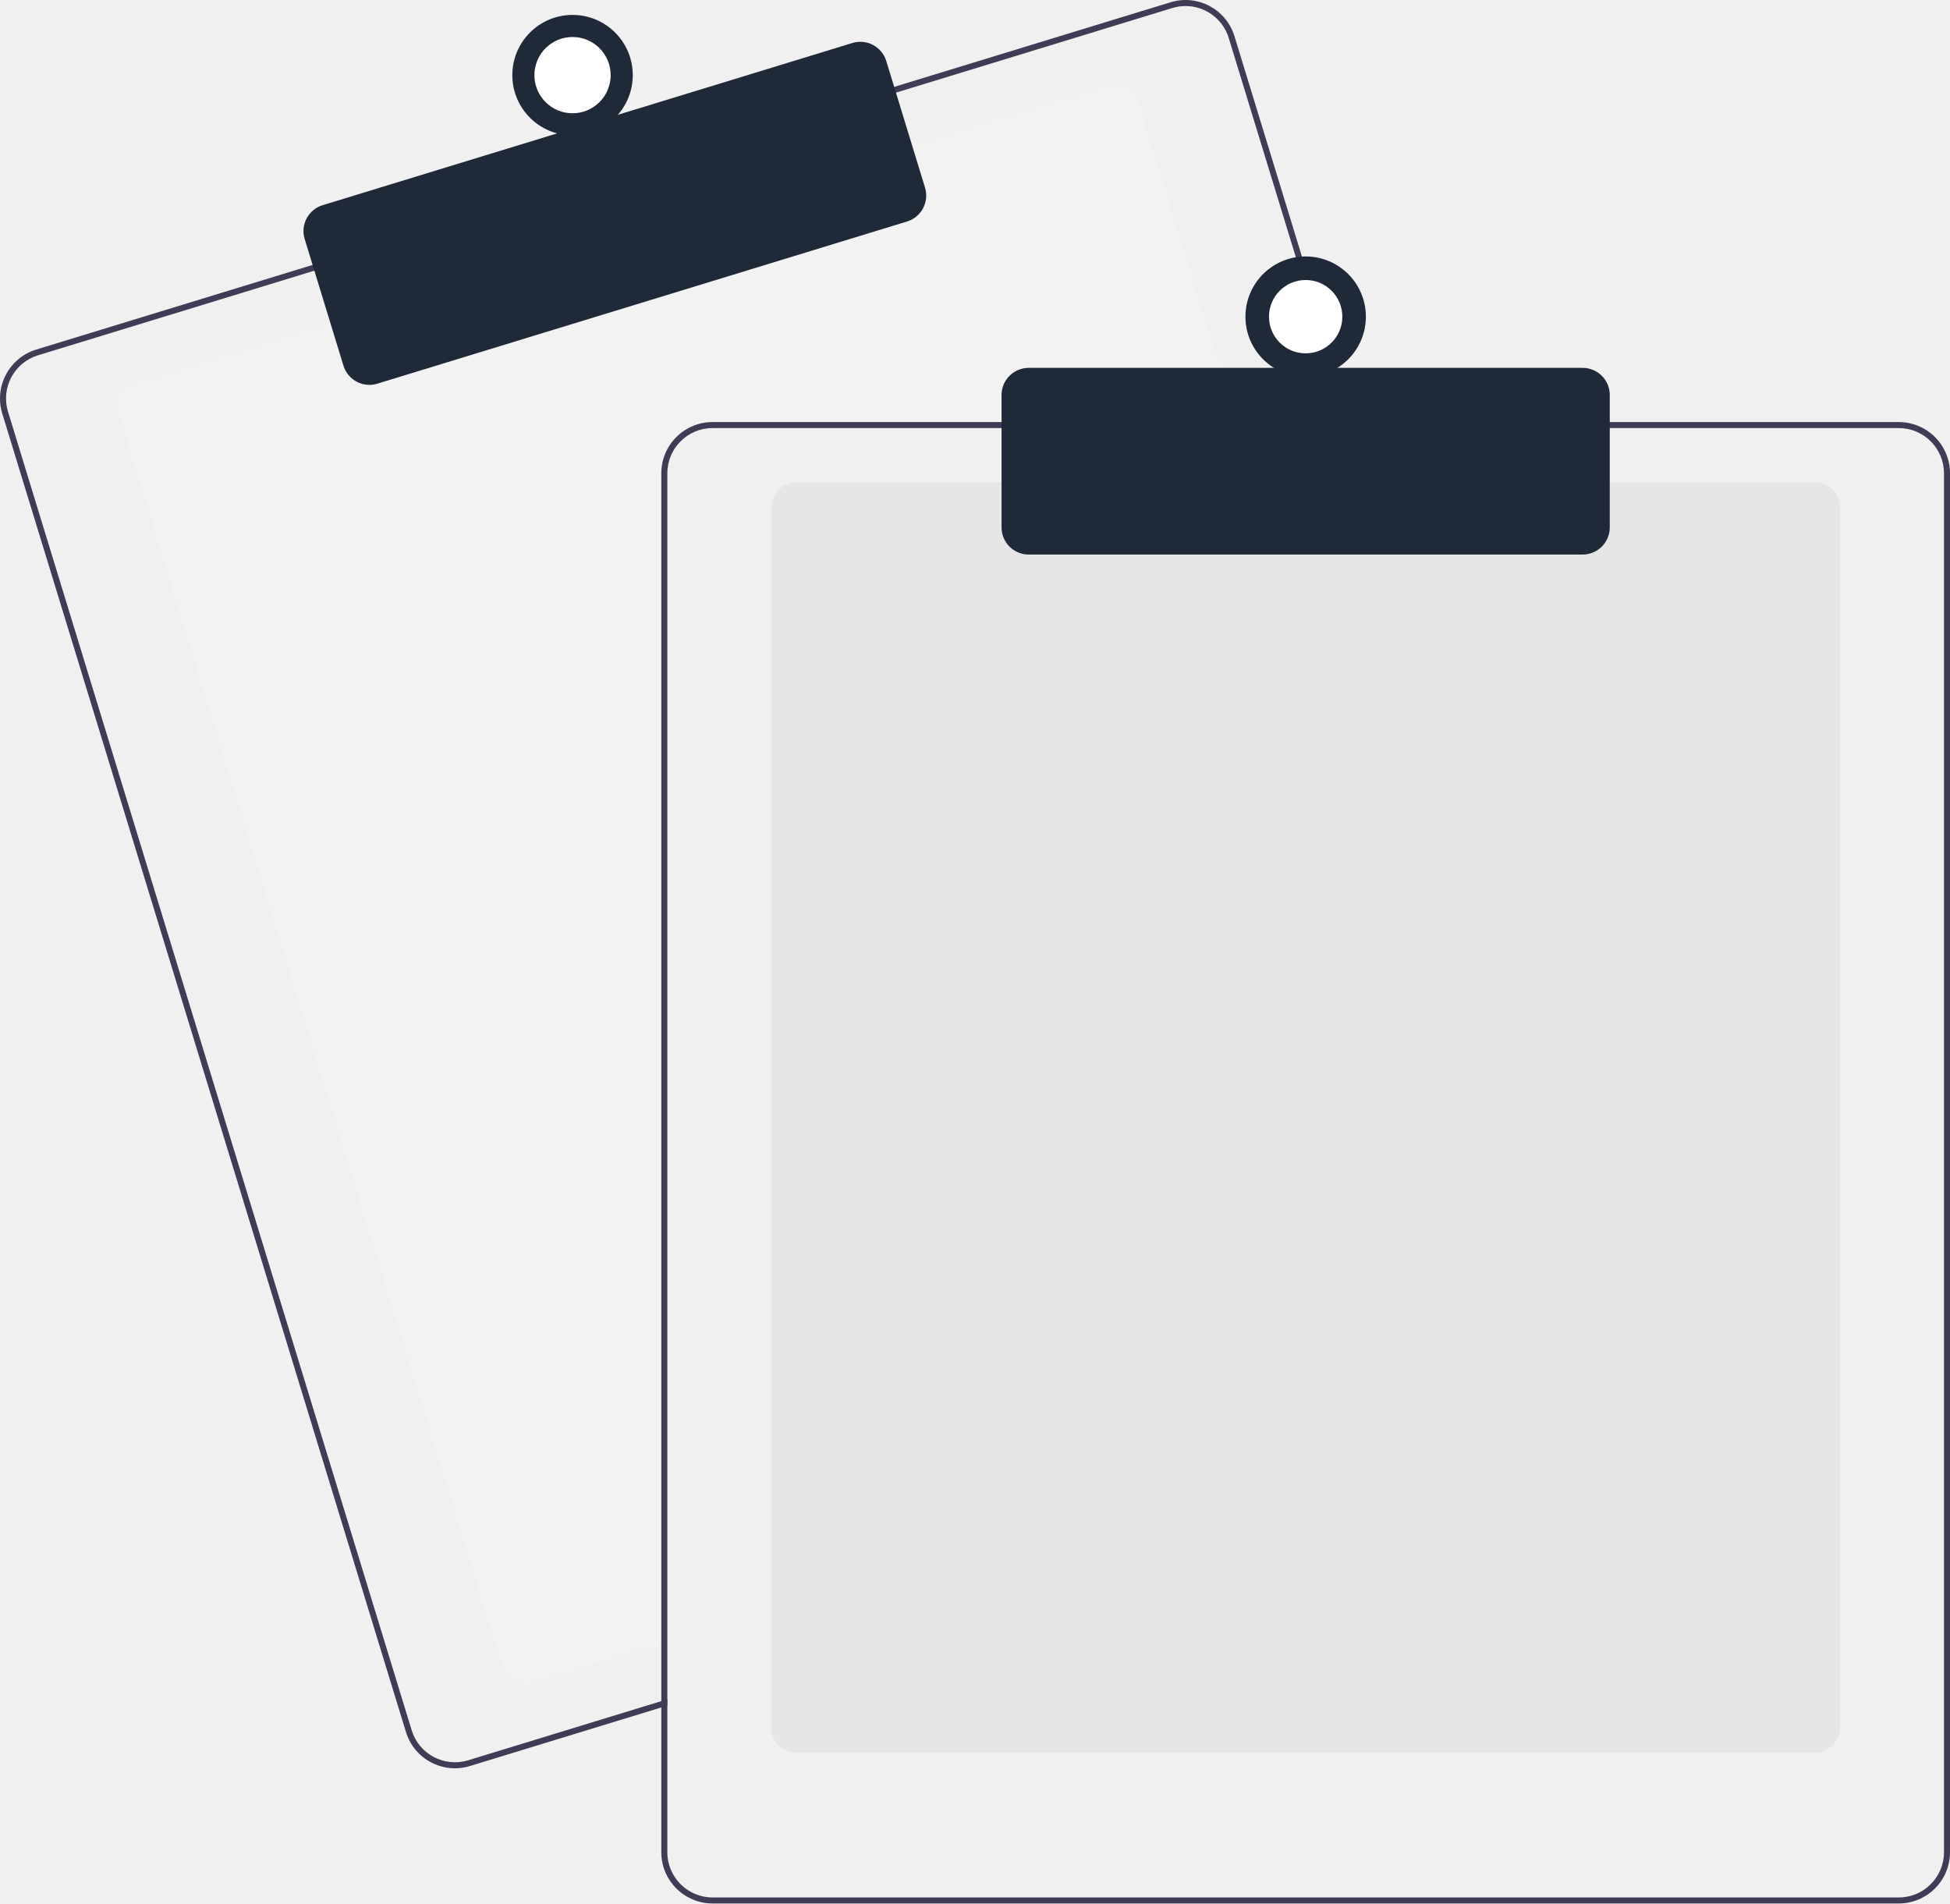
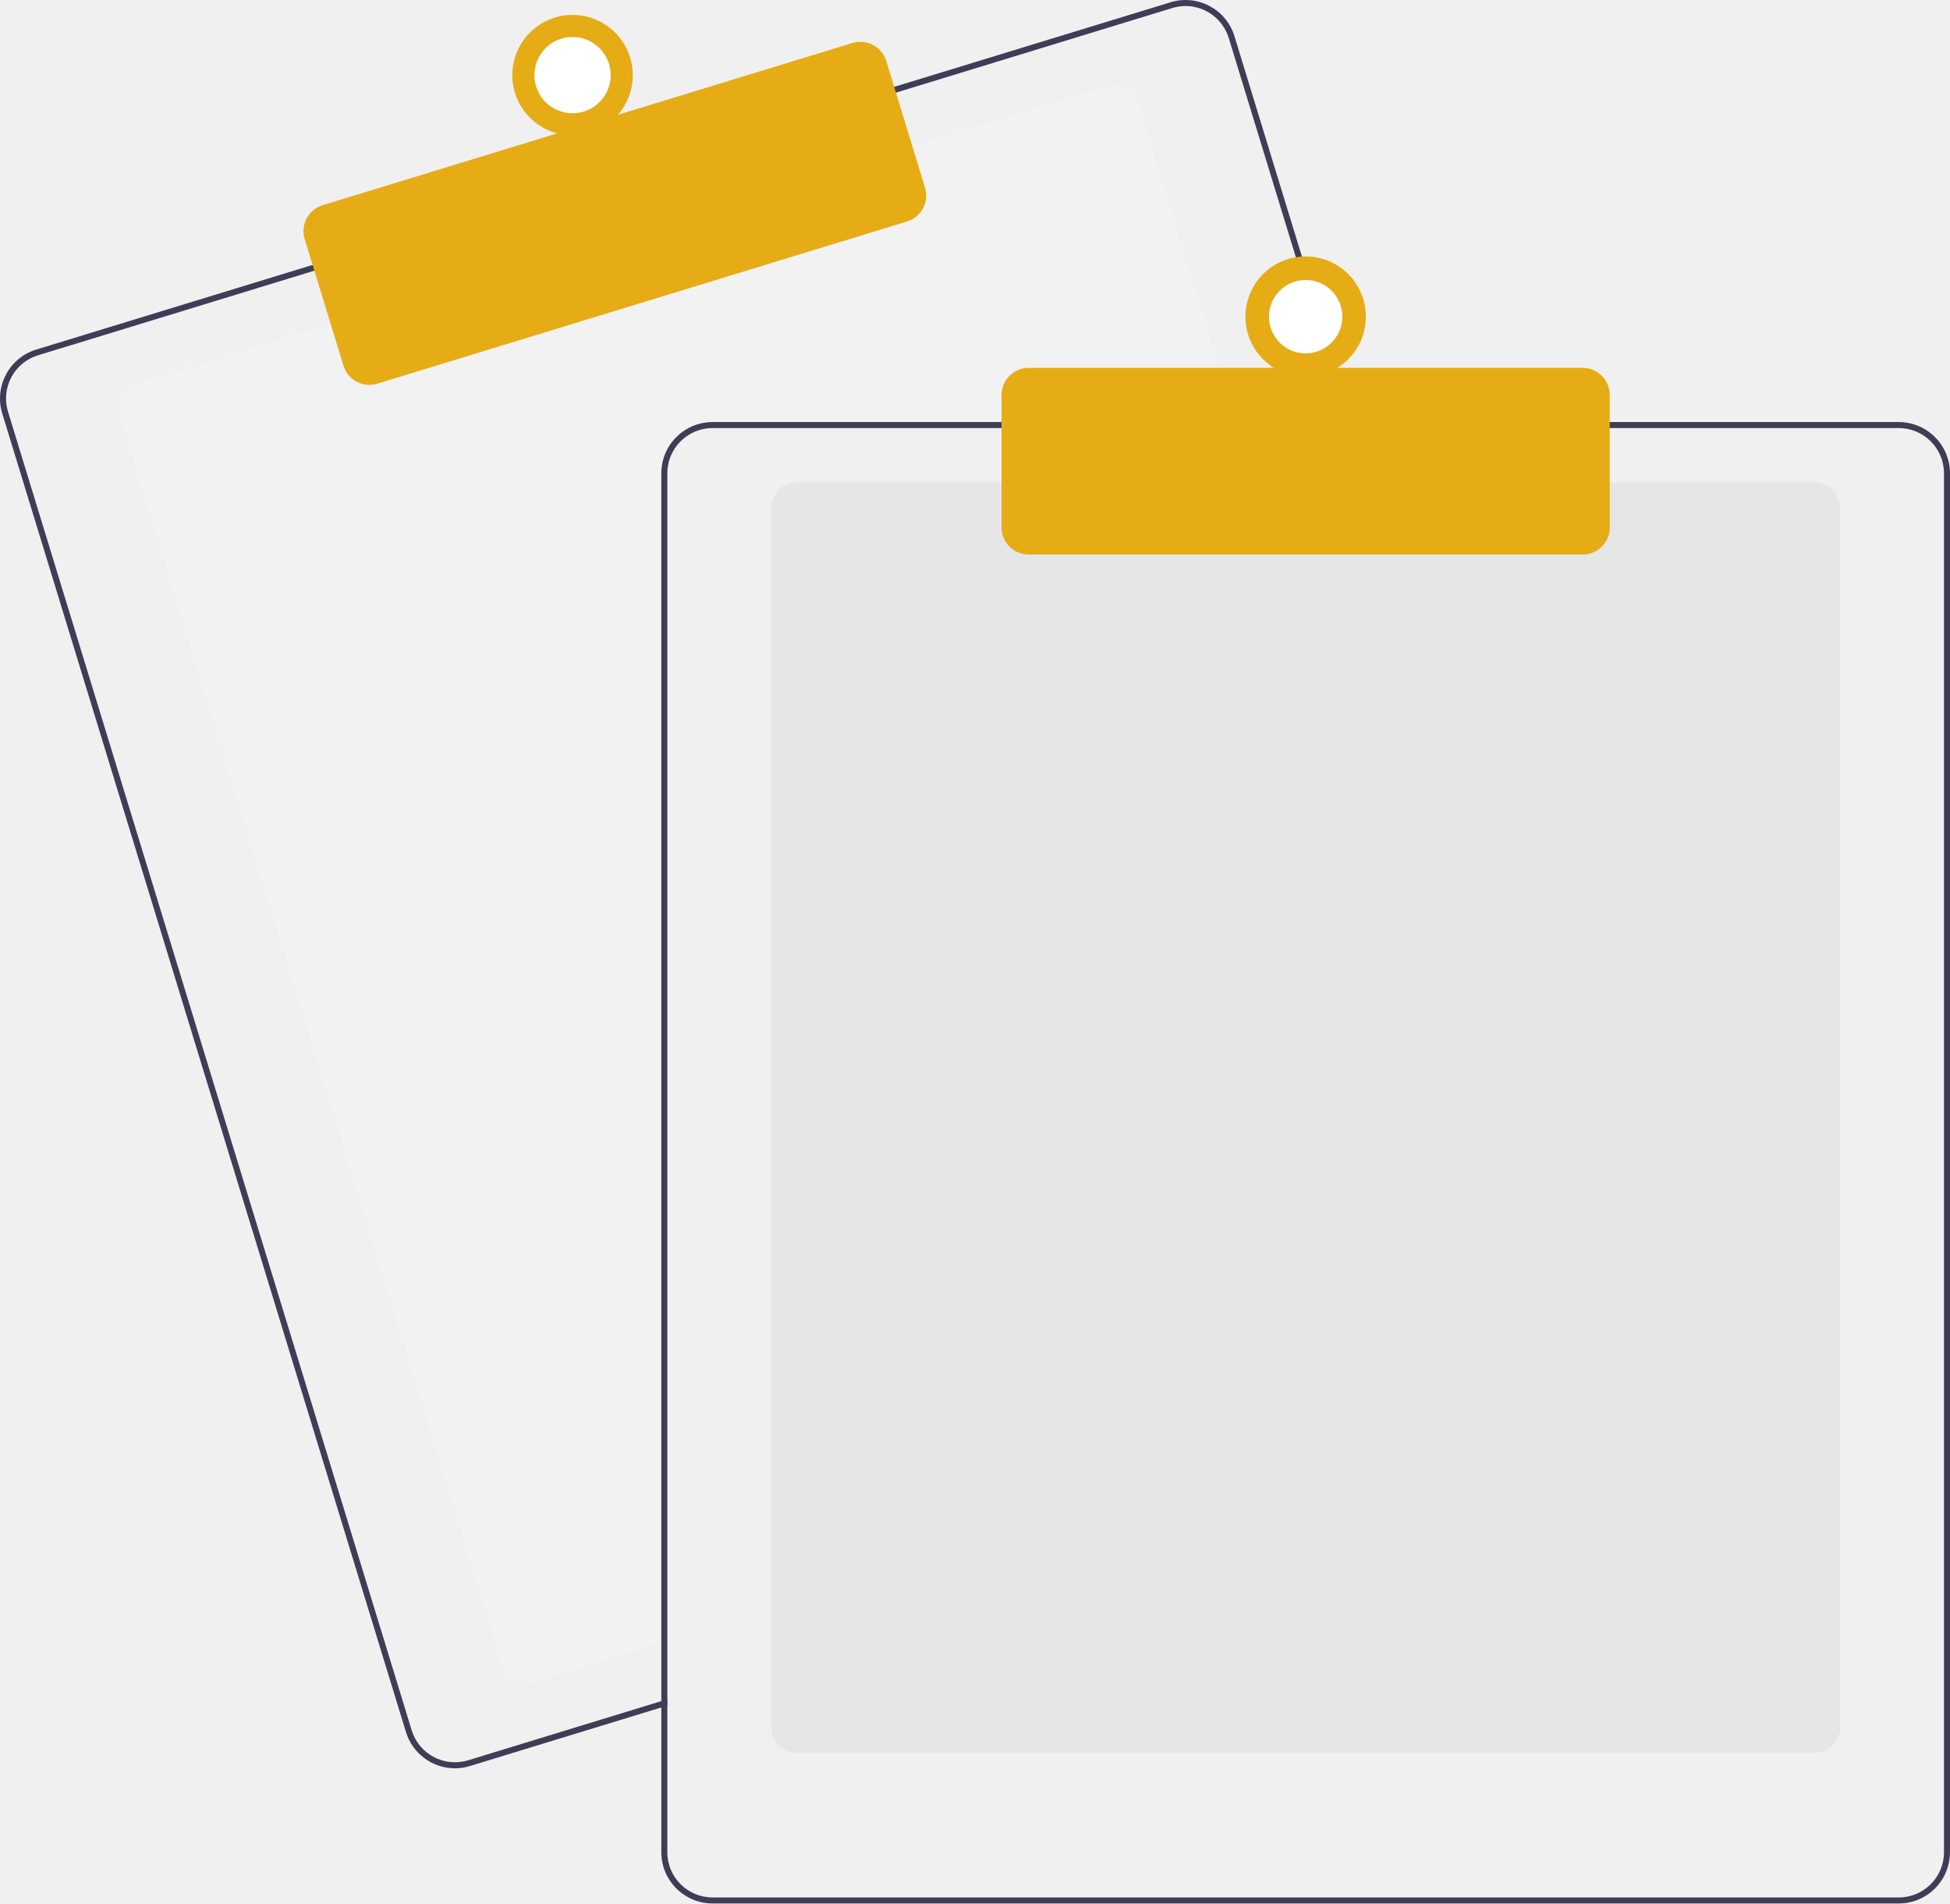
<svg xmlns="http://www.w3.org/2000/svg" data-name="Layer 1" width="647.636" height="632.174" viewBox="0 0 647.636 632.174">
  <path d="M687.328,276.087H512.818a15.018,15.018,0,0,0-15,15v387.85l-2,.61-42.81,13.11a8.007,8.007,0,0,1-9.99-5.31L315.678,271.397a8.003,8.003,0,0,1,5.31-9.99l65.97-20.2,191.25-58.54,65.97-20.2a7.989,7.989,0,0,1,9.99,5.3l32.55,106.32Z" transform="translate(-276.1819 -133.9131)" fill="#f2f2f2" />
  <path d="M725.408,274.087l-39.23-128.14a16.994,16.994,0,0,0-21.23-11.28l-92.75,28.39L380.958,221.607l-92.75,28.4a17.015,17.015,0,0,0-11.28,21.23l134.08,437.93a17.027,17.027,0,0,0,16.26,12.03,16.789,16.789,0,0,0,4.97-.75l63.58-19.46,2-.62v-2.09l-2,.61-64.17,19.65a15.015,15.015,0,0,1-18.73-9.95l-134.07-437.94a14.979,14.979,0,0,1,9.95-18.73l92.75-28.4,191.24-58.54,92.75-28.4a15.156,15.156,0,0,1,4.41-.66,15.015,15.015,0,0,1,14.32,10.61l39.05,127.56.62,2h2.08Z" transform="translate(-276.1819 -133.9131)" fill="#3f3d56" />
-   <path d="M398.863,261.734a9.016,9.016,0,0,1-8.611-6.367l-12.88-42.072a8.999,8.999,0,0,1,5.971-11.24l175.939-53.864a9.009,9.009,0,0,1,11.241,5.971l12.88,42.072a9.01,9.01,0,0,1-5.971,11.241L401.492,261.339A8.976,8.976,0,0,1,398.863,261.734Z" transform="translate(-276.1819 -133.9131)" fill="#1f2937" />
-   <circle cx="190.154" cy="24.955" r="20" fill="#1f2937" />
+   <path d="M398.863,261.734a9.016,9.016,0,0,1-8.611-6.367l-12.88-42.072a8.999,8.999,0,0,1,5.971-11.24l175.939-53.864a9.009,9.009,0,0,1,11.241,5.971l12.88,42.072a9.01,9.01,0,0,1-5.971,11.241L401.492,261.339A8.976,8.976,0,0,1,398.863,261.734Z" transform="translate(-276.1819 -133.9131)" fill="#e6ac16" />
+   <circle cx="190.154" cy="24.955" r="20" fill="#e6ac16" />
  <circle cx="190.154" cy="24.955" r="12.665" fill="#fff" />
  <path d="M878.818,716.087h-338a8.51,8.51,0,0,1-8.5-8.5v-405a8.51,8.51,0,0,1,8.5-8.5h338a8.51,8.51,0,0,1,8.5,8.5v405A8.51,8.51,0,0,1,878.818,716.087Z" transform="translate(-276.1819 -133.9131)" fill="#e6e6e6" />
  <path d="M723.318,274.087h-210.5a17.024,17.024,0,0,0-17,17v407.8l2-.61v-407.19a15.018,15.018,0,0,1,15-15H723.938Zm183.5,0h-394a17.024,17.024,0,0,0-17,17v458a17.024,17.024,0,0,0,17,17h394a17.024,17.024,0,0,0,17-17v-458A17.024,17.024,0,0,0,906.818,274.087Zm15,475a15.018,15.018,0,0,1-15,15h-394a15.018,15.018,0,0,1-15-15v-458a15.018,15.018,0,0,1,15-15h394a15.018,15.018,0,0,1,15,15Z" transform="translate(-276.1819 -133.9131)" fill="#3f3d56" />
-   <path d="M801.818,318.087h-184a9.01,9.01,0,0,1-9-9v-44a9.01,9.01,0,0,1,9-9h184a9.01,9.01,0,0,1,9,9v44A9.01,9.01,0,0,1,801.818,318.087Z" transform="translate(-276.1819 -133.9131)" fill="#1f2937" />
-   <circle cx="433.636" cy="105.174" r="20" fill="#1f2937" />
+   <path d="M801.818,318.087h-184a9.01,9.01,0,0,1-9-9v-44a9.01,9.01,0,0,1,9-9h184a9.01,9.01,0,0,1,9,9v44A9.01,9.01,0,0,1,801.818,318.087Z" transform="translate(-276.1819 -133.9131)" fill="#e6ac16" />
+   <circle cx="433.636" cy="105.174" r="20" fill="#e6ac16" />
  <circle cx="433.636" cy="105.174" r="12.182" fill="#fff" />
</svg>
